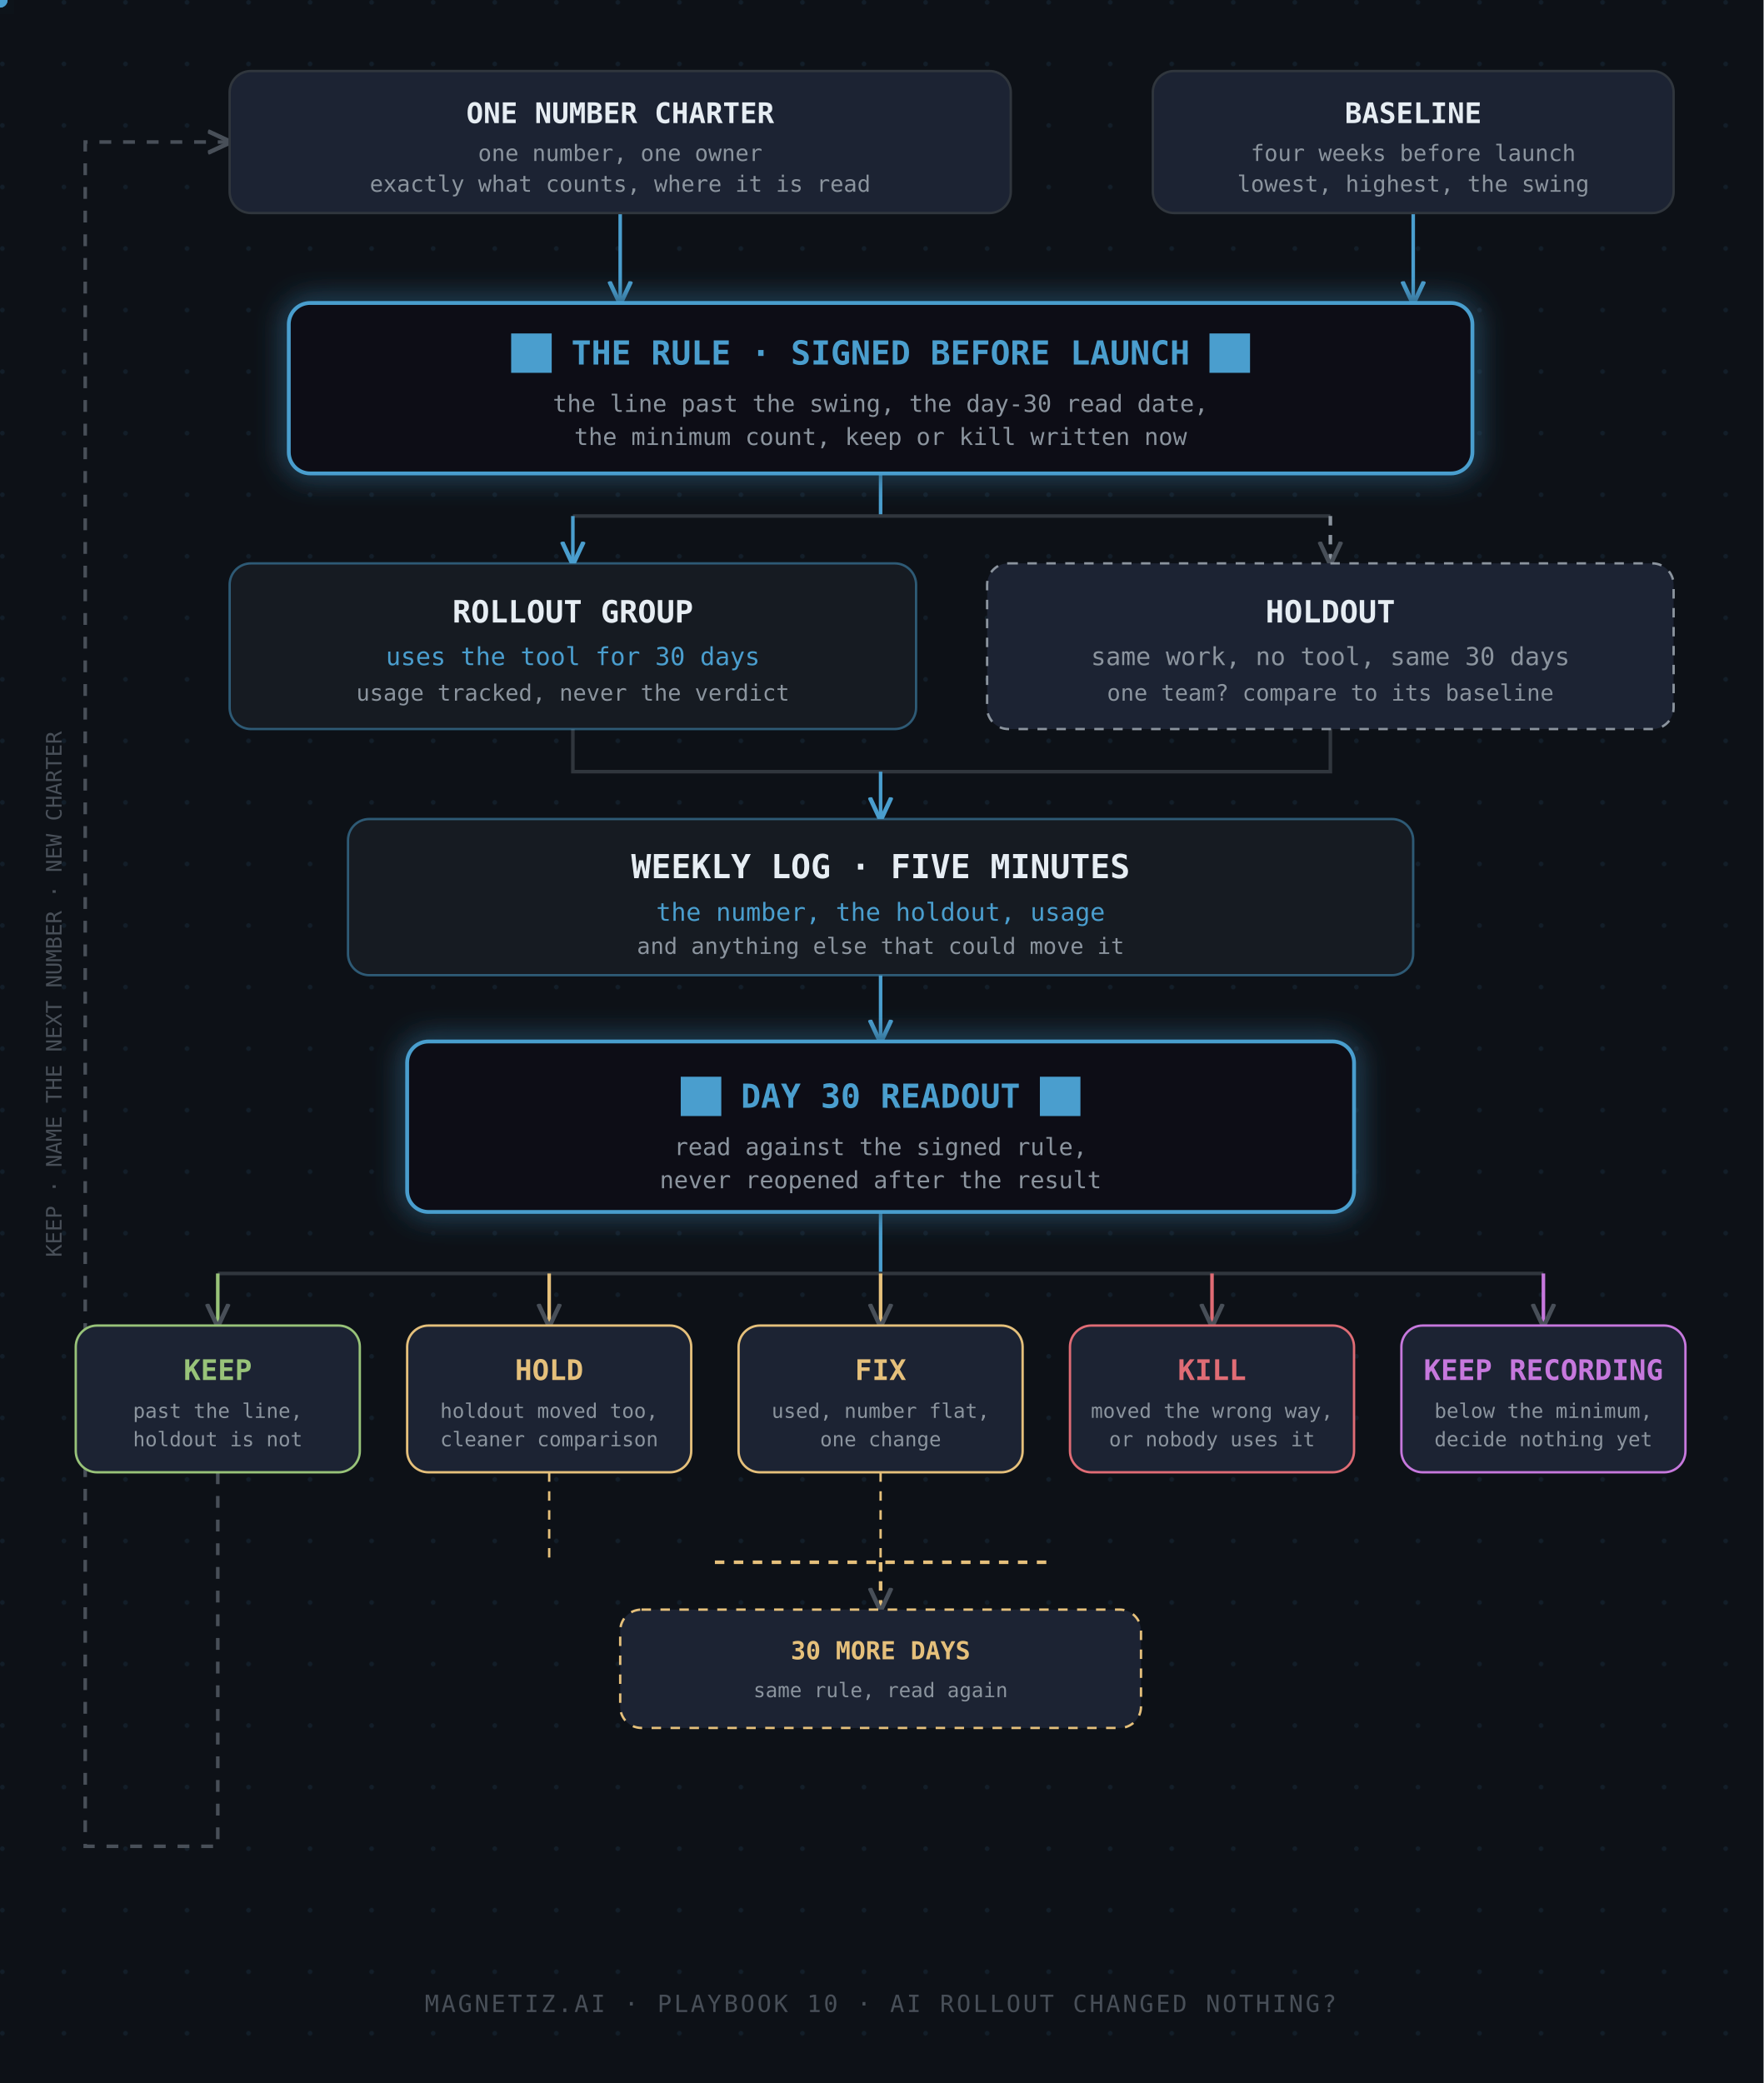
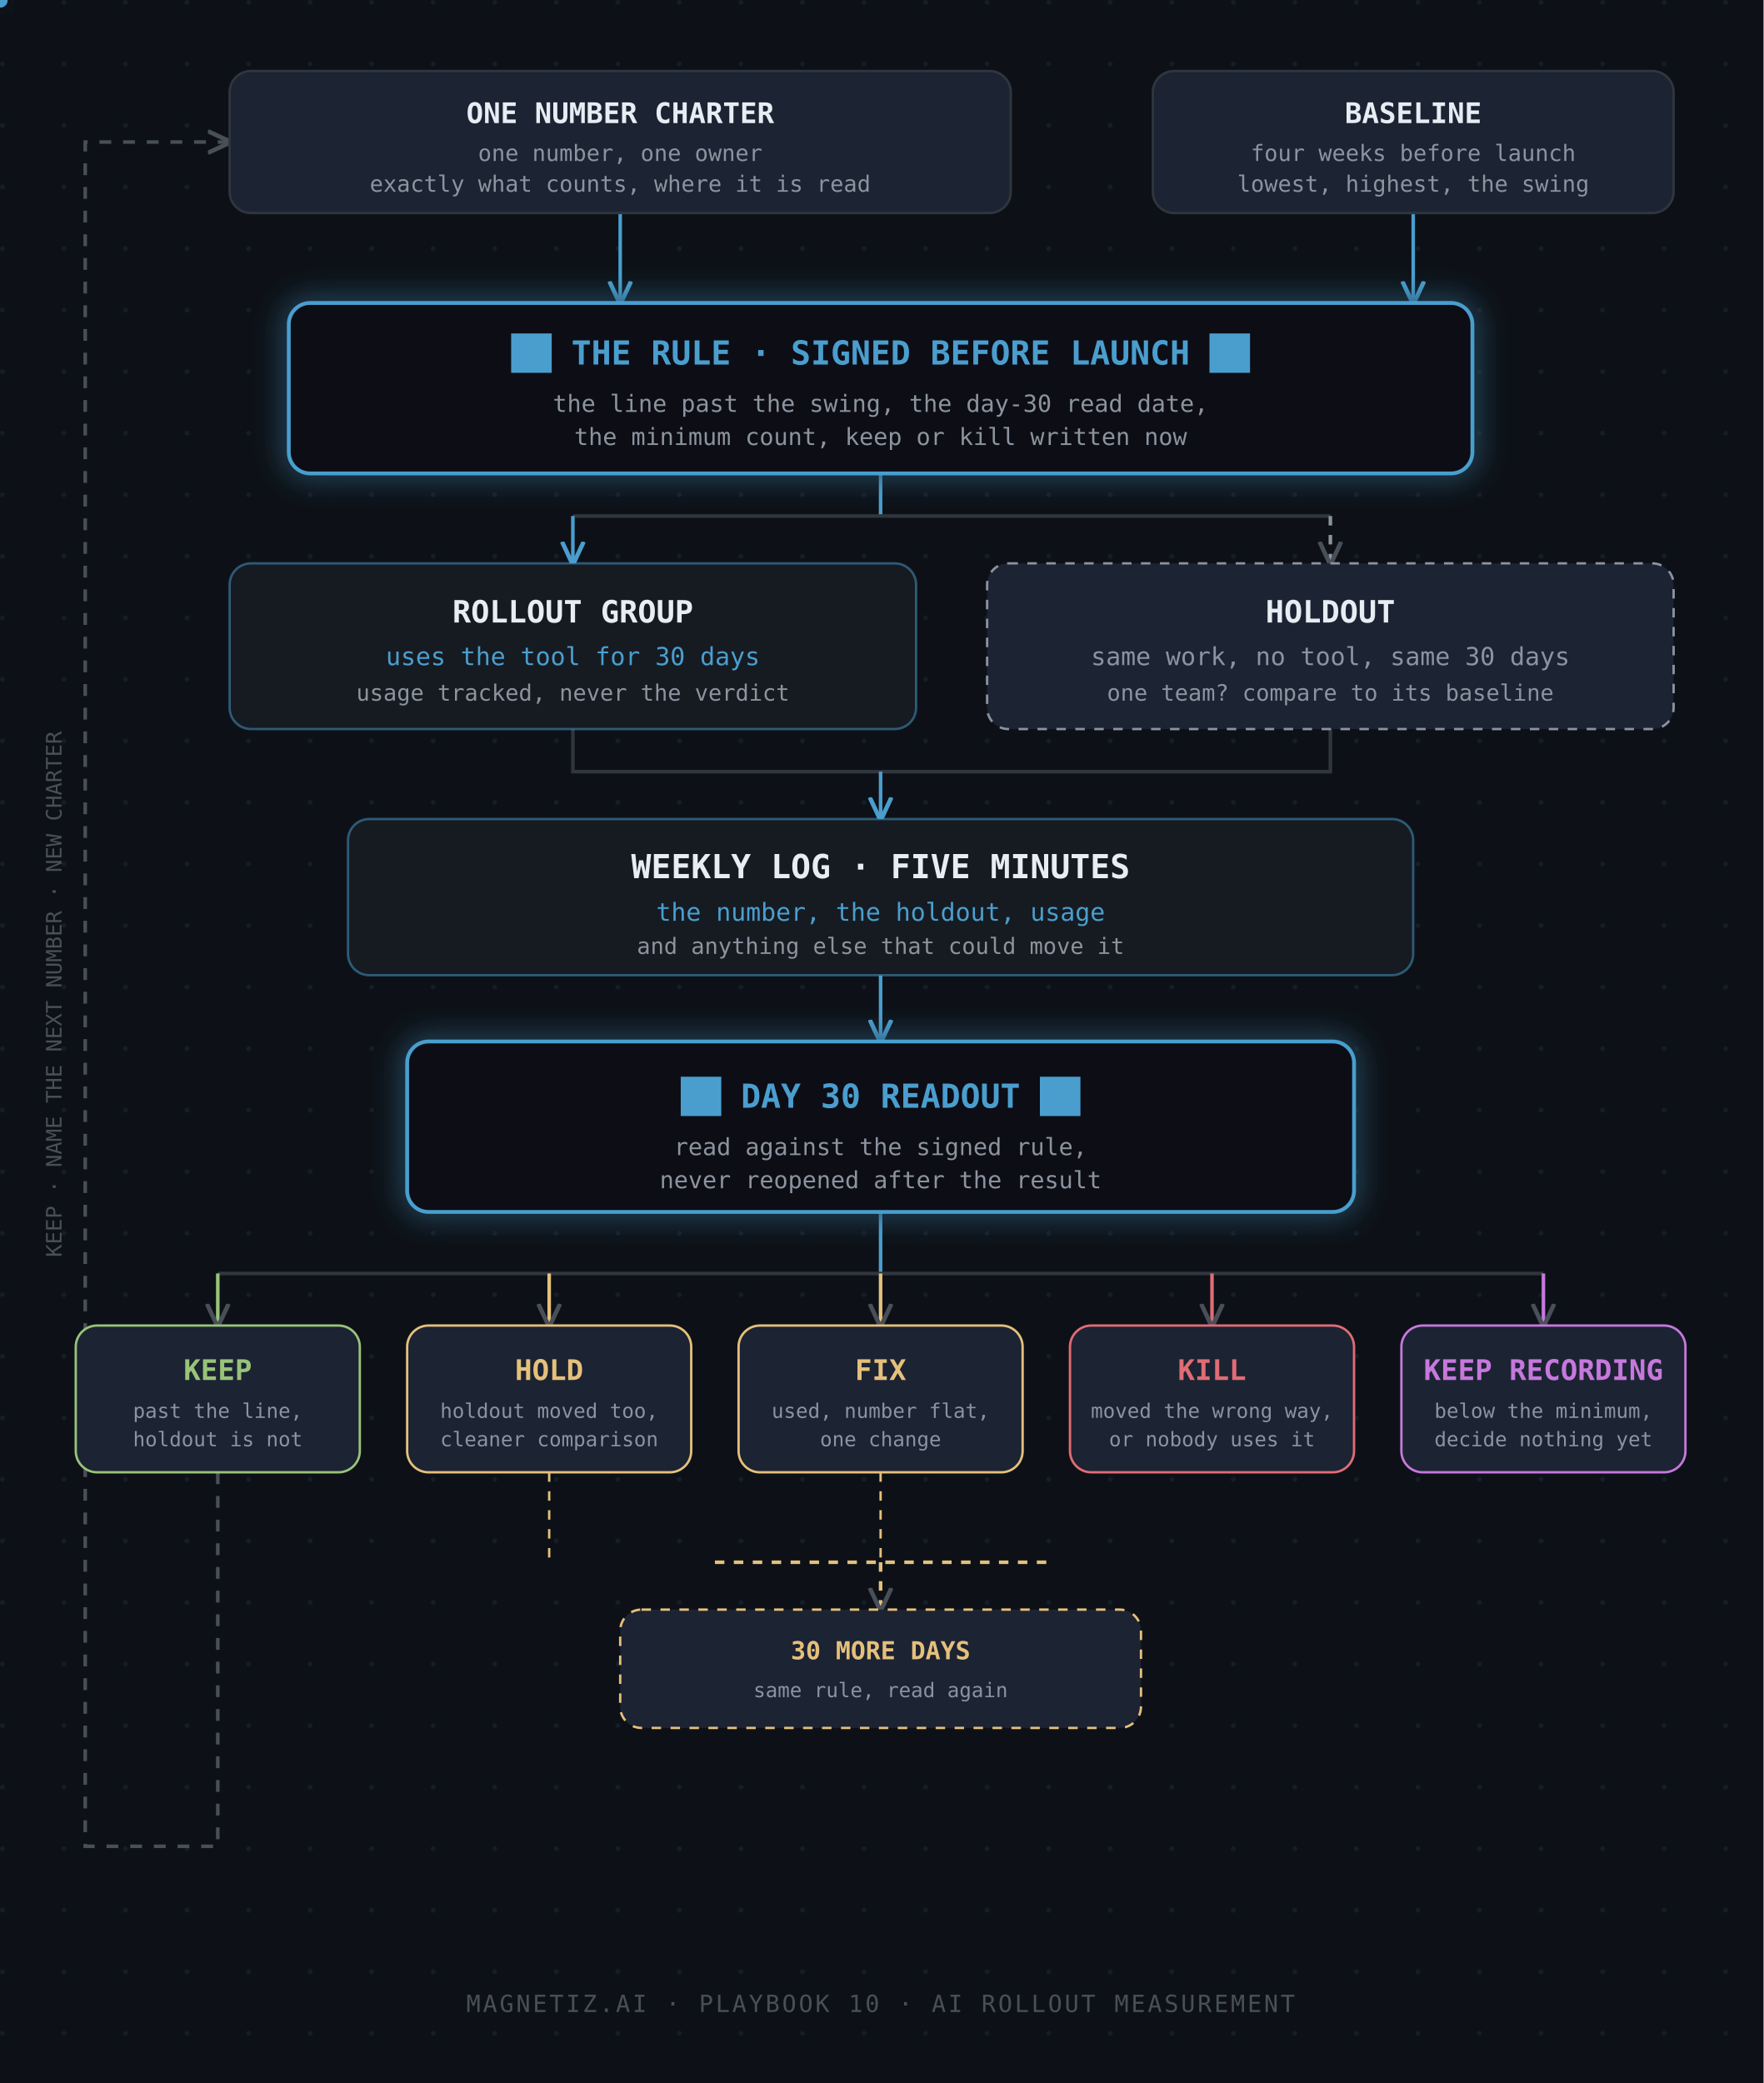
- <svg xmlns="http://www.w3.org/2000/svg" viewBox="0 0 745 880" font-family="ui-monospace, SFMono-Regular, Menlo, 'JetBrains Mono', monospace" role="img" aria-label="AI rollout changed nothing, make it move one number: name the number and measure four weeks before, sign the rule before launch, run the rollout beside a holdout, log weekly, and decide at day 30 to keep, hold, fix or kill">
+ <svg xmlns="http://www.w3.org/2000/svg" viewBox="0 0 745 880" font-family="ui-monospace, SFMono-Regular, Menlo, 'JetBrains Mono', monospace" role="img" aria-label="The AI Rollout Measurement Playbook workflow diagram">
  <defs>
    <marker id="p-arr" viewBox="0 0 8 8" refX="7" refY="4" markerWidth="7" markerHeight="7" orient="auto-start-reverse">
      <path d="M0,0.5 L7.5,4 L0,7.5" fill="none" stroke="#4A9ECE" stroke-width="1.4" />
    </marker>
    <marker id="p-arrdim" viewBox="0 0 8 8" refX="7" refY="4" markerWidth="7" markerHeight="7" orient="auto-start-reverse">
      <path d="M0,0.5 L7.5,4 L0,7.5" fill="none" stroke="#484F58" stroke-width="1.4" />
    </marker>
    <filter id="p-glow" x="-40%" y="-40%" width="180%" height="180%">
      <feGaussianBlur stdDeviation="6" result="b" />
      <feMerge>
        <feMergeNode in="b" />
        <feMergeNode in="SourceGraphic" />
      </feMerge>
    </filter>
    <pattern id="p-dots" width="26" height="26" patternUnits="userSpaceOnUse">
      <circle cx="1" cy="1" r="1" fill="rgba(74,158,206,0.10)" />
    </pattern>
  </defs>
  <rect width="745" height="880" fill="#0d1117" />
  <rect width="745" height="880" fill="url(#p-dots)" />
  <g class="dx" stroke="#30363d" stroke-width="1.5" fill="none">
    <path d="M262,90 V128" marker-end="url(#p-arr)" stroke="#4A9ECE" />
    <path d="M597,90 V128" marker-end="url(#p-arr)" stroke="#4A9ECE" />
    <path d="M372,200 V218" stroke="#4A9ECE" />
    <path d="M242,218 H562" />
    <path d="M242,218 V238" marker-end="url(#p-arr)" stroke="#4A9ECE" />
    <path d="M562,218 V238" marker-end="url(#p-arrdim)" stroke="#8B949E" stroke-dasharray="4 4" />
    <path d="M242,308 V326 H562 V308" />
    <path d="M372,326 V346" marker-end="url(#p-arr)" stroke="#4A9ECE" />
    <path d="M372,412 V440" marker-end="url(#p-arr)" stroke="#4A9ECE" />
    <path d="M372,512 V538" stroke="#4A9ECE" />
    <path d="M92,538 H652" />
    <path d="M92,538 V560" marker-end="url(#p-arrdim)" stroke="#98C379" />
    <path d="M232,538 V560" marker-end="url(#p-arrdim)" stroke="#E5C07B" />
    <path d="M372,538 V560" marker-end="url(#p-arrdim)" stroke="#E5C07B" />
    <path d="M512,538 V560" marker-end="url(#p-arrdim)" stroke="#E06C75" />
    <path d="M652,538 V560" marker-end="url(#p-arrdim)" stroke="#C678DD" />
    <path d="M302,660 H442" stroke="#E5C07B" stroke-dasharray="4 4" />
    <path d="M372,660 V680" marker-end="url(#p-arrdim)" stroke="#E5C07B" stroke-dasharray="4 4" />
    <path id="n-loopback" d="M92,622 V780 H36 V60 H97" stroke="#484F58" stroke-dasharray="5 5" marker-end="url(#p-arrdim)" />
  </g>
  <circle class="dx" r="3.2" fill="#4A9ECE" filter="url(#p-glow)">
    <animateMotion dur="8s" repeatCount="indefinite" path="M262,90 V218 H242 V326 H372 V538 H92 V560" />
  </circle>
  <circle class="dx" r="3.2" fill="#4A9ECE" filter="url(#p-glow)">
    <animateMotion dur="4s" repeatCount="indefinite" path="M597,90 V128" />
  </circle>
  <g id="n-charter" class="dx">
    <rect x="97" y="30" width="330" height="60" rx="9" fill="#1c2333" stroke="#30363d" />
    <text class="dx" x="262" y="52" text-anchor="middle" fill="#E6EDF3" font-size="12" font-weight="600">ONE NUMBER CHARTER</text>
    <text class="dx" x="262" y="68" text-anchor="middle" fill="#8B949E" font-size="9.5">one number, one owner</text>
    <text class="dx" x="262" y="81" text-anchor="middle" fill="#8B949E" font-size="9.5">exactly what counts, where it is read</text>
  </g>
  <g id="n-baseline" class="dx">
    <rect x="487" y="30" width="220" height="60" rx="9" fill="#1c2333" stroke="#30363d" />
    <text class="dx" x="597" y="52" text-anchor="middle" fill="#E6EDF3" font-size="12" font-weight="600">BASELINE</text>
    <text class="dx" x="597" y="68" text-anchor="middle" fill="#8B949E" font-size="9.5">four weeks before launch</text>
    <text class="dx" x="597" y="81" text-anchor="middle" fill="#8B949E" font-size="9.5">lowest, highest, the swing</text>
  </g>
  <g id="n-rule" class="dx">
    <g filter="url(#p-glow)">
      <rect x="122" y="128" width="500" height="72" rx="9" fill="#0d1117" stroke="#4A9ECE" stroke-width="1.6" />
    </g>
    <text class="dx" x="372" y="154" text-anchor="middle" fill="#4A9ECE" font-size="14" font-weight="800">██ THE RULE · SIGNED BEFORE LAUNCH ██</text>
    <text class="dx" x="372" y="174" text-anchor="middle" fill="#8B949E" font-size="10">the line past the swing, the day-30 read date,</text>
    <text class="dx" x="372" y="188" text-anchor="middle" fill="#8B949E" font-size="10">the minimum count, keep or kill written now</text>
  </g>
  <g id="n-rollout" class="dx">
    <rect x="97" y="238" width="290" height="70" rx="9" fill="#161b22" stroke="#4A9ECE" stroke-opacity="0.5" />
    <text class="dx" x="242" y="263" text-anchor="middle" fill="#E6EDF3" font-size="13" font-weight="700">ROLLOUT GROUP</text>
    <text class="dx" x="242" y="281" text-anchor="middle" fill="#4A9ECE" font-size="10.5">uses the tool for 30 days</text>
    <text class="dx" x="242" y="296" text-anchor="middle" fill="#8B949E" font-size="9.5">usage tracked, never the verdict</text>
  </g>
  <g id="n-holdout" class="dx">
    <rect x="417" y="238" width="290" height="70" rx="9" fill="#1c2333" stroke="#8B949E" stroke-dasharray="4 4" />
    <text class="dx" x="562" y="263" text-anchor="middle" fill="#E6EDF3" font-size="13" font-weight="600">HOLDOUT</text>
    <text class="dx" x="562" y="281" text-anchor="middle" fill="#8B949E" font-size="10.5">same work, no tool, same 30 days</text>
    <text class="dx" x="562" y="296" text-anchor="middle" fill="#8B949E" font-size="9.5">one team? compare to its baseline</text>
  </g>
  <g id="n-log" class="dx">
    <rect x="147" y="346" width="450" height="66" rx="9" fill="#161b22" stroke="#4A9ECE" stroke-opacity="0.5" />
    <text class="dx" x="372" y="371" text-anchor="middle" fill="#E6EDF3" font-size="14" font-weight="700">WEEKLY LOG · FIVE MINUTES</text>
    <text class="dx" x="372" y="389" text-anchor="middle" fill="#4A9ECE" font-size="10.5">the number, the holdout, usage</text>
    <text class="dx" x="372" y="403" text-anchor="middle" fill="#8B949E" font-size="9.5">and anything else that could move it</text>
  </g>
  <g id="n-read" class="dx">
    <g filter="url(#p-glow)">
      <rect x="172" y="440" width="400" height="72" rx="9" fill="#0d1117" stroke="#4A9ECE" stroke-width="1.6" />
    </g>
    <text class="dx" x="372" y="468" text-anchor="middle" fill="#4A9ECE" font-size="14" font-weight="800">██ DAY 30 READOUT ██</text>
    <text class="dx" x="372" y="488" text-anchor="middle" fill="#8B949E" font-size="10">read against the signed rule,</text>
    <text class="dx" x="372" y="502" text-anchor="middle" fill="#8B949E" font-size="10">never reopened after the result</text>
  </g>
  <g id="n-keep" class="dx">
    <rect x="32" y="560" width="120" height="62" rx="9" fill="#1c2333" stroke="#98C379" />
    <text class="dx" x="92" y="583" text-anchor="middle" fill="#98C379" font-size="12" font-weight="700">KEEP</text>
    <text class="dx" x="92" y="599" text-anchor="middle" fill="#8B949E" font-size="8.5">past the line,</text>
    <text class="dx" x="92" y="611" text-anchor="middle" fill="#8B949E" font-size="8.5">holdout is not</text>
  </g>
  <g id="n-hold" class="dx">
    <rect x="172" y="560" width="120" height="62" rx="9" fill="#1c2333" stroke="#E5C07B" />
    <text class="dx" x="232" y="583" text-anchor="middle" fill="#E5C07B" font-size="12" font-weight="700">HOLD</text>
    <text class="dx" x="232" y="599" text-anchor="middle" fill="#8B949E" font-size="8.5">holdout moved too,</text>
    <text class="dx" x="232" y="611" text-anchor="middle" fill="#8B949E" font-size="8.5">cleaner comparison</text>
  </g>
  <g id="n-fix" class="dx">
    <rect x="312" y="560" width="120" height="62" rx="9" fill="#1c2333" stroke="#E5C07B" />
    <text class="dx" x="372" y="583" text-anchor="middle" fill="#E5C07B" font-size="12" font-weight="700">FIX</text>
    <text class="dx" x="372" y="599" text-anchor="middle" fill="#8B949E" font-size="8.5">used, number flat,</text>
    <text class="dx" x="372" y="611" text-anchor="middle" fill="#8B949E" font-size="8.5">one change</text>
  </g>
  <g id="n-kill" class="dx">
    <rect x="452" y="560" width="120" height="62" rx="9" fill="#1c2333" stroke="#E06C75" />
    <text class="dx" x="512" y="583" text-anchor="middle" fill="#E06C75" font-size="12" font-weight="700">KILL</text>
    <text class="dx" x="512" y="599" text-anchor="middle" fill="#8B949E" font-size="8.5">moved the wrong way,</text>
    <text class="dx" x="512" y="611" text-anchor="middle" fill="#8B949E" font-size="8.5">or nobody uses it</text>
  </g>
  <g id="n-record" class="dx">
    <rect x="592" y="560" width="120" height="62" rx="9" fill="#1c2333" stroke="#C678DD" />
    <text class="dx" x="652" y="583" text-anchor="middle" fill="#C678DD" font-size="12" font-weight="700">KEEP RECORDING</text>
    <text class="dx" x="652" y="599" text-anchor="middle" fill="#8B949E" font-size="8.5">below the minimum,</text>
    <text class="dx" x="652" y="611" text-anchor="middle" fill="#8B949E" font-size="8.5">decide nothing yet</text>
  </g>
  <g class="dx">
    <path d="M232,622 V660" stroke="#E5C07B" stroke-dasharray="4 4" fill="none" />
    <path d="M372,622 V660" stroke="#E5C07B" stroke-dasharray="4 4" fill="none" />
  </g>
  <g id="n-again" class="dx">
    <rect x="262" y="680" width="220" height="50" rx="9" fill="#1c2333" stroke="#E5C07B" stroke-dasharray="4 4" />
    <text class="dx" x="372" y="701" text-anchor="middle" fill="#E5C07B" font-size="10.5" font-weight="700">30 MORE DAYS</text>
    <text class="dx" x="372" y="717" text-anchor="middle" fill="#8B949E" font-size="8.5">same rule, read again</text>
  </g>
  <text class="dx" x="26" y="420" text-anchor="middle" fill="#484F58" font-size="9" transform="rotate(-90 26 420)">KEEP · NAME THE NEXT NUMBER · NEW CHARTER</text>
-   <text class="dx" x="372" y="850" text-anchor="middle" fill="#484F58" font-size="10" letter-spacing="1">MAGNETIZ.AI · PLAYBOOK 10 · AI ROLLOUT CHANGED NOTHING?</text>
+   <text class="dx" x="372" y="850" text-anchor="middle" fill="#484F58" font-size="10" letter-spacing="1">MAGNETIZ.AI · PLAYBOOK 10 · AI ROLLOUT MEASUREMENT</text>
</svg>
